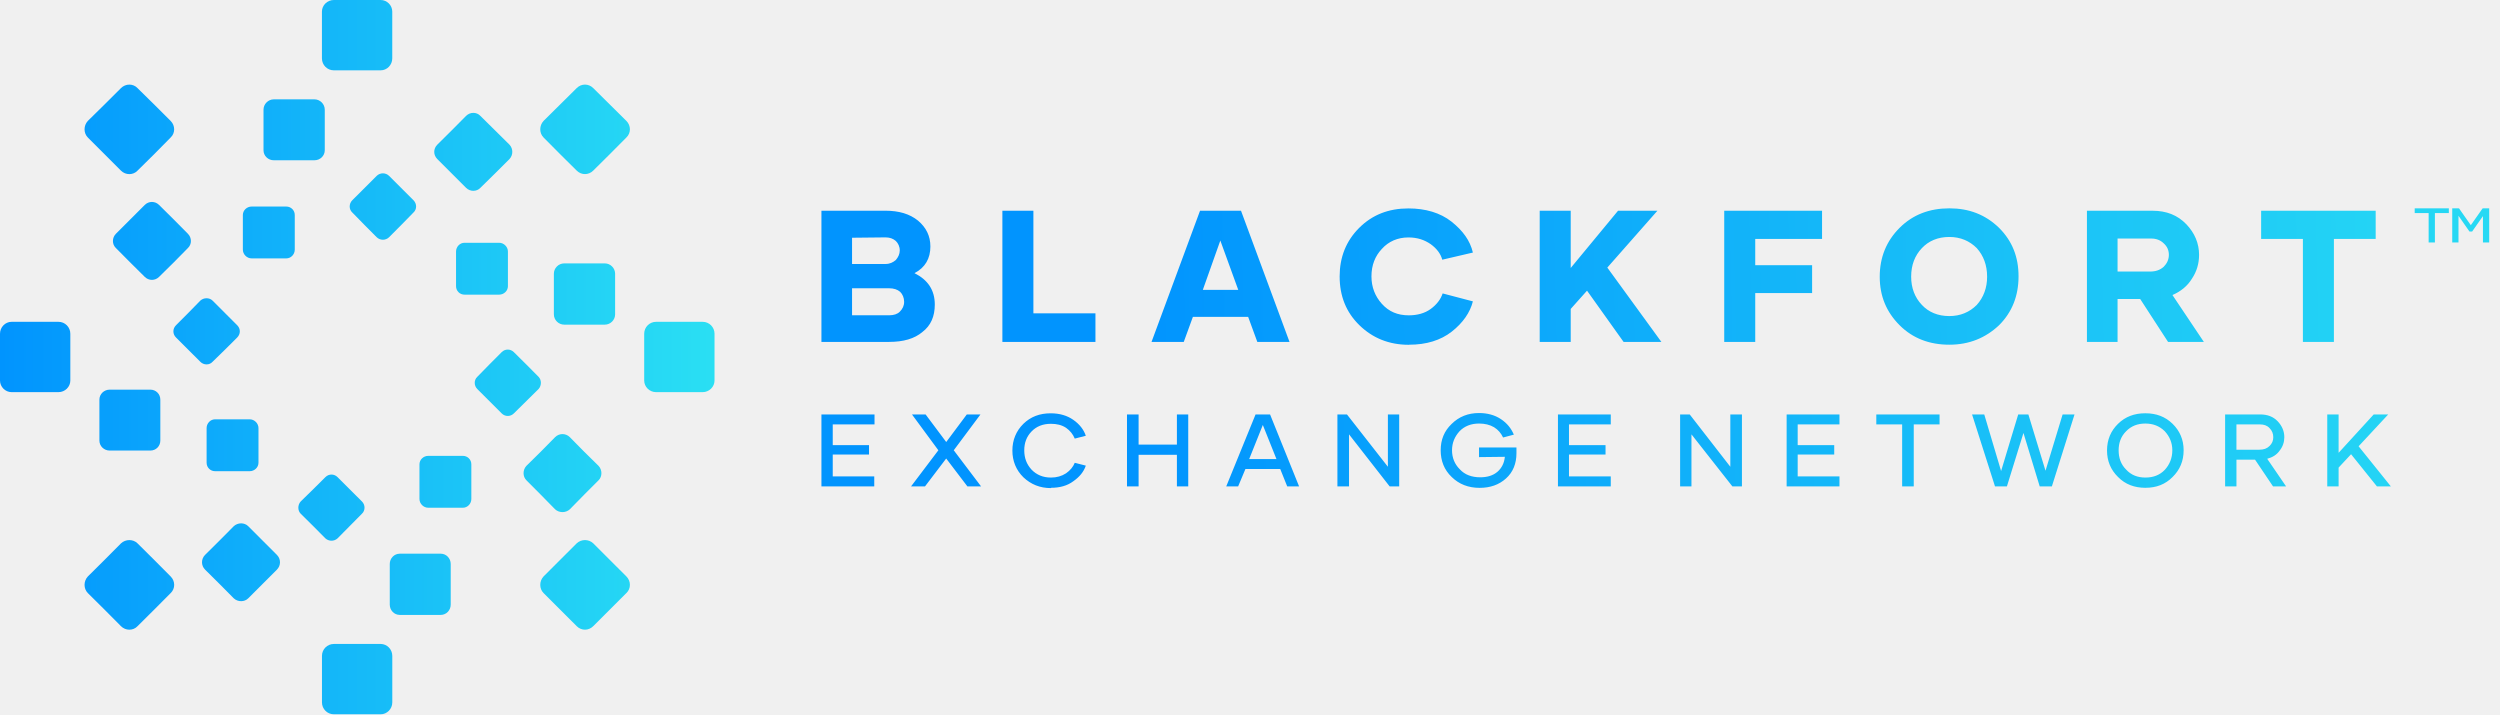
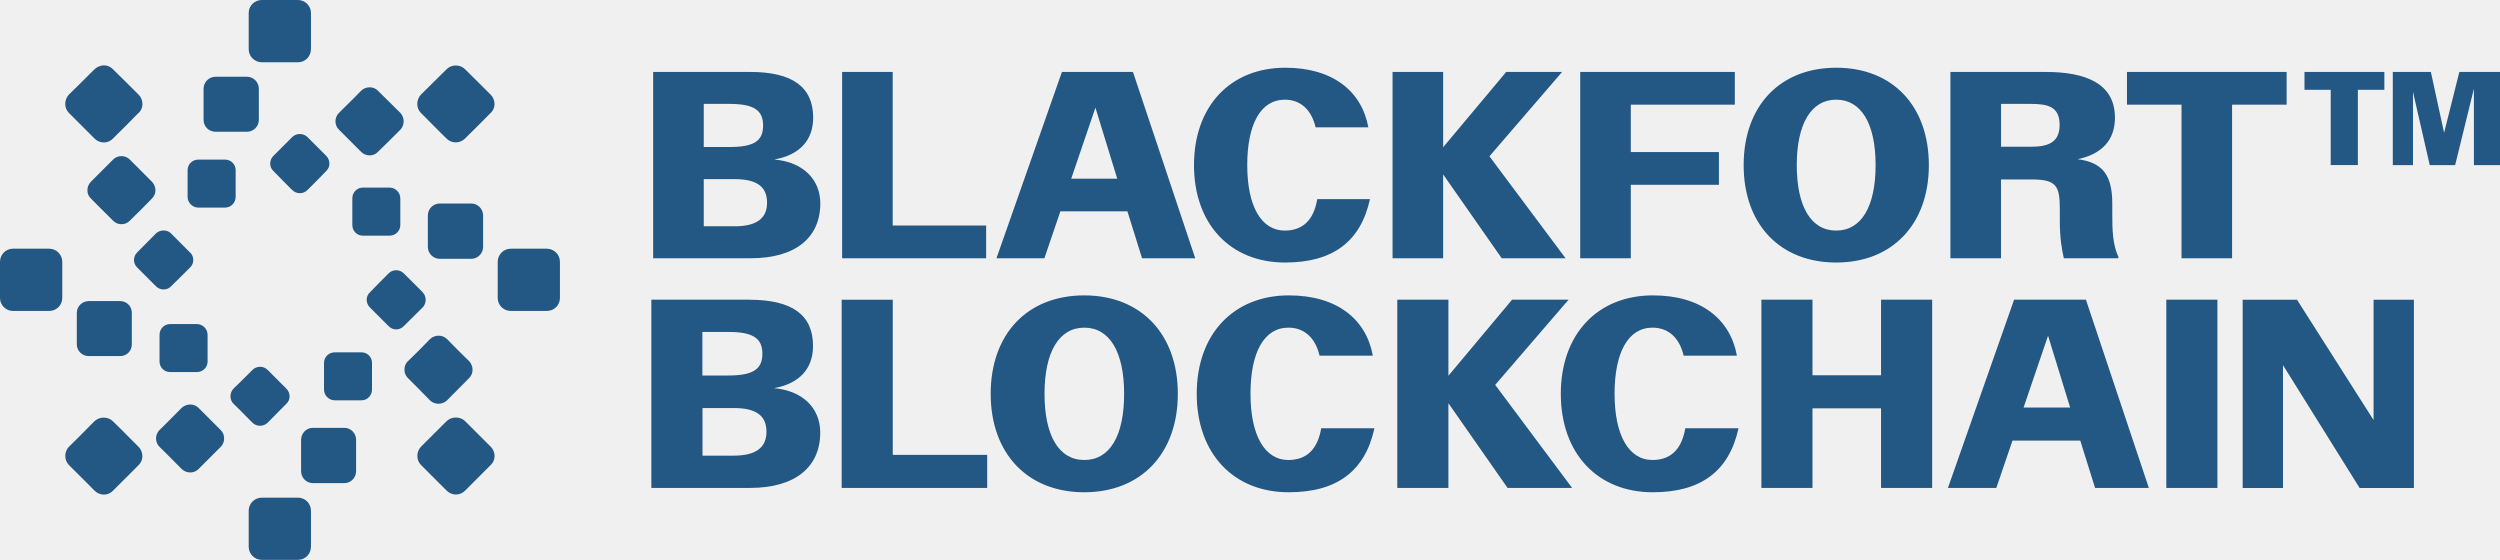
- <svg xmlns="http://www.w3.org/2000/svg" width="84" height="24" viewBox="0 0 84 24" fill="none">
-   <g clip-path="url(#clip0_11306_10528)">
-     <path d="M0.388 10.813C0.913 10.813 1.438 10.813 1.964 10.813C2.185 10.813 2.363 10.992 2.363 11.213C2.363 11.737 2.363 12.262 2.363 12.787C2.363 12.997 2.185 13.176 1.964 13.176C1.439 13.176 0.914 13.176 0.388 13.176C0.179 13.176 0 12.997 0 12.787C0 12.263 0 11.738 0 11.213C0 10.992 0.179 10.813 0.388 10.813ZM3.686 13.092C4.138 13.092 4.589 13.092 5.051 13.092C5.24 13.092 5.387 13.239 5.387 13.428C5.387 13.89 5.387 14.341 5.387 14.803C5.387 14.992 5.24 15.139 5.051 15.139C4.589 15.139 4.138 15.139 3.686 15.139C3.497 15.139 3.34 14.992 3.34 14.803C3.34 14.341 3.34 13.89 3.34 13.428C3.34 13.239 3.497 13.092 3.686 13.092ZM7.226 14.089C7.614 14.089 8.003 14.089 8.391 14.089C8.549 14.089 8.685 14.226 8.685 14.383C8.685 14.771 8.685 15.16 8.685 15.548C8.685 15.706 8.549 15.832 8.391 15.832C8.003 15.832 7.614 15.832 7.226 15.832C7.068 15.832 6.942 15.706 6.942 15.548C6.942 15.16 6.942 14.771 6.942 14.383C6.942 14.226 7.068 14.089 7.226 14.089ZM4.621 2.961C4.999 3.328 5.366 3.696 5.734 4.063C5.891 4.22 5.891 4.473 5.734 4.62C5.366 4.998 4.999 5.365 4.621 5.733C4.474 5.89 4.221 5.89 4.064 5.733C3.696 5.365 3.329 4.998 2.951 4.62C2.804 4.473 2.804 4.22 2.951 4.063C3.329 3.696 3.696 3.328 4.064 2.961C4.222 2.803 4.474 2.803 4.621 2.961ZM5.346 6.887C5.671 7.212 5.997 7.527 6.312 7.853C6.449 7.989 6.449 8.21 6.312 8.336C5.997 8.661 5.671 8.986 5.346 9.302C5.209 9.438 4.999 9.438 4.863 9.302C4.537 8.986 4.222 8.661 3.896 8.336C3.76 8.209 3.76 7.989 3.896 7.853C4.222 7.527 4.537 7.212 4.863 6.887C4.999 6.751 5.209 6.751 5.346 6.887ZM7.141 10.1C7.425 10.383 7.698 10.656 7.971 10.929C8.087 11.044 8.087 11.223 7.971 11.339C7.698 11.612 7.425 11.885 7.141 12.157C7.037 12.273 6.847 12.273 6.732 12.157C6.459 11.884 6.185 11.611 5.913 11.339C5.797 11.223 5.797 11.045 5.913 10.929C6.186 10.656 6.459 10.383 6.732 10.1C6.847 9.995 7.037 9.995 7.141 10.1ZM13.18 0.388C13.18 0.913 13.18 1.438 13.18 1.963C13.18 2.184 13.002 2.363 12.792 2.363C12.267 2.363 11.742 2.363 11.216 2.363C10.996 2.363 10.817 2.184 10.817 1.963C10.817 1.438 10.817 0.914 10.817 0.388C10.817 0.179 10.996 0 11.216 0C11.741 0 12.266 0 12.792 0C13.002 0 13.18 0.178 13.18 0.388ZM10.912 3.685C10.912 4.136 10.912 4.587 10.912 5.049C10.912 5.238 10.755 5.385 10.566 5.385C10.114 5.385 9.652 5.385 9.2 5.385C9.011 5.385 8.854 5.238 8.854 5.049C8.854 4.587 8.854 4.136 8.854 3.685C8.854 3.496 9.011 3.338 9.2 3.338C9.652 3.338 10.114 3.338 10.566 3.338C10.754 3.338 10.912 3.496 10.912 3.685ZM9.904 7.223C9.904 7.611 9.904 8 9.904 8.388C9.904 8.546 9.777 8.682 9.62 8.682C9.232 8.682 8.843 8.682 8.454 8.682C8.297 8.682 8.16 8.546 8.16 8.388C8.16 8 8.16 7.611 8.16 7.223C8.16 7.066 8.297 6.94 8.454 6.94C8.843 6.94 9.232 6.94 9.62 6.94C9.777 6.94 9.904 7.065 9.904 7.223ZM21.047 4.619C20.679 4.997 20.301 5.365 19.933 5.732C19.776 5.889 19.534 5.889 19.377 5.732C19.009 5.365 18.631 4.997 18.263 4.619C18.116 4.472 18.116 4.22 18.263 4.063C18.631 3.695 19.009 3.328 19.377 2.96C19.534 2.803 19.776 2.803 19.933 2.96C20.301 3.328 20.679 3.695 21.047 4.063C21.204 4.22 21.204 4.472 21.047 4.619ZM17.119 5.344C16.793 5.669 16.468 5.995 16.142 6.31C16.016 6.446 15.796 6.446 15.659 6.31C15.344 5.995 15.018 5.669 14.693 5.344C14.556 5.207 14.556 4.998 14.693 4.861C15.018 4.536 15.344 4.22 15.659 3.895C15.796 3.758 16.016 3.758 16.142 3.895C16.468 4.22 16.793 4.536 17.119 4.861C17.245 4.997 17.245 5.207 17.119 5.344ZM13.894 7.139C13.621 7.422 13.348 7.695 13.075 7.969C12.96 8.084 12.771 8.084 12.655 7.969C12.382 7.695 12.109 7.422 11.836 7.139C11.721 7.034 11.721 6.845 11.836 6.729C12.11 6.456 12.383 6.183 12.655 5.911C12.771 5.795 12.96 5.795 13.075 5.911C13.349 6.184 13.622 6.457 13.894 6.729C14.01 6.845 14.01 7.034 13.894 7.139ZM23.609 13.176C23.084 13.176 22.559 13.176 22.044 13.176C21.824 13.176 21.645 12.997 21.645 12.787C21.645 12.263 21.645 11.738 21.645 11.213C21.645 10.992 21.824 10.813 22.044 10.813C22.559 10.813 23.084 10.813 23.609 10.813C23.83 10.813 24.008 10.992 24.008 11.213C24.008 11.737 24.008 12.262 24.008 12.787C24.008 12.997 23.83 13.176 23.609 13.176ZM20.322 10.908C19.87 10.908 19.408 10.908 18.956 10.908C18.767 10.908 18.61 10.751 18.61 10.562C18.61 10.11 18.61 9.648 18.61 9.197C18.61 9.008 18.767 8.85 18.956 8.85C19.408 8.85 19.87 8.85 20.322 8.85C20.511 8.85 20.668 9.008 20.668 9.197C20.668 9.648 20.668 10.11 20.668 10.562C20.669 10.751 20.511 10.908 20.322 10.908ZM16.772 9.9C16.384 9.9 15.995 9.9 15.607 9.9C15.449 9.9 15.323 9.774 15.323 9.617C15.323 9.228 15.323 8.84 15.323 8.451C15.323 8.294 15.449 8.157 15.607 8.157C15.995 8.157 16.384 8.157 16.772 8.157C16.93 8.157 17.066 8.294 17.066 8.451C17.066 8.84 17.066 9.228 17.066 9.617C17.066 9.774 16.93 9.9 16.772 9.9ZM19.377 21.039C19.009 20.671 18.631 20.294 18.263 19.926C18.116 19.779 18.116 19.527 18.263 19.369C18.631 19.002 19.009 18.624 19.377 18.256C19.534 18.11 19.776 18.11 19.933 18.256C20.301 18.624 20.679 19.002 21.047 19.369C21.204 19.527 21.204 19.779 21.047 19.926C20.679 20.294 20.301 20.671 19.933 21.039C19.776 21.197 19.534 21.197 19.377 21.039ZM18.652 17.113C18.337 16.787 18.011 16.462 17.686 16.136C17.56 16.01 17.56 15.79 17.686 15.654C18.011 15.338 18.337 15.013 18.652 14.688C18.789 14.551 19.009 14.551 19.146 14.688C19.461 15.013 19.787 15.338 20.113 15.654C20.239 15.79 20.239 16.011 20.113 16.136C19.787 16.462 19.461 16.787 19.146 17.113C19.009 17.238 18.789 17.238 18.652 17.113ZM16.856 13.89C16.583 13.617 16.31 13.344 16.037 13.071C15.922 12.956 15.922 12.767 16.037 12.661C16.31 12.378 16.583 12.105 16.856 11.832C16.971 11.717 17.15 11.717 17.266 11.832C17.539 12.105 17.822 12.378 18.096 12.661C18.2 12.766 18.2 12.955 18.096 13.071C17.822 13.344 17.539 13.617 17.266 13.89C17.15 14.005 16.972 14.005 16.856 13.89ZM10.818 23.601C10.818 23.076 10.818 22.551 10.818 22.037C10.818 21.816 10.996 21.637 11.217 21.637C11.742 21.637 12.267 21.637 12.792 21.637C13.002 21.637 13.181 21.816 13.181 22.037C13.181 22.551 13.181 23.076 13.181 23.601C13.181 23.821 13.002 24 12.792 24C12.267 24 11.742 24 11.217 24C10.996 24 10.818 23.821 10.818 23.601ZM13.096 20.315C13.096 19.863 13.096 19.402 13.096 18.95C13.096 18.761 13.243 18.604 13.432 18.604C13.894 18.604 14.346 18.604 14.808 18.604C14.997 18.604 15.144 18.761 15.144 18.95C15.144 19.402 15.144 19.863 15.144 20.315C15.144 20.504 14.997 20.661 14.808 20.661C14.346 20.661 13.894 20.661 13.432 20.661C13.243 20.661 13.096 20.504 13.096 20.315ZM14.094 16.766C14.094 16.378 14.094 15.989 14.094 15.601C14.094 15.443 14.23 15.317 14.388 15.317C14.776 15.317 15.165 15.317 15.554 15.317C15.711 15.317 15.837 15.443 15.837 15.601C15.837 15.989 15.837 16.378 15.837 16.766C15.837 16.923 15.711 17.06 15.554 17.06C15.165 17.06 14.776 17.06 14.388 17.06C14.23 17.06 14.094 16.924 14.094 16.766ZM2.951 19.37C3.329 19.002 3.697 18.625 4.065 18.257C4.222 18.11 4.474 18.11 4.621 18.257C4.999 18.625 5.367 19.002 5.735 19.37C5.892 19.527 5.892 19.779 5.735 19.927C5.367 20.294 4.999 20.672 4.621 21.04C4.474 21.197 4.222 21.197 4.065 21.04C3.697 20.672 3.329 20.294 2.951 19.927C2.804 19.779 2.804 19.527 2.951 19.37ZM6.89 18.645C7.215 18.33 7.53 18.005 7.856 17.679C7.993 17.553 8.213 17.553 8.339 17.679C8.665 18.005 8.99 18.33 9.305 18.645C9.442 18.782 9.442 19.002 9.305 19.139C8.99 19.454 8.665 19.779 8.339 20.105C8.213 20.231 7.993 20.231 7.856 20.105C7.53 19.779 7.215 19.454 6.89 19.139C6.753 19.002 6.753 18.782 6.89 18.645ZM10.103 16.85C10.386 16.577 10.66 16.304 10.933 16.032C11.048 15.916 11.227 15.916 11.342 16.032C11.616 16.305 11.889 16.578 12.162 16.85C12.277 16.965 12.277 17.154 12.162 17.26C11.888 17.533 11.615 17.816 11.342 18.089C11.227 18.194 11.049 18.194 10.933 18.089C10.66 17.816 10.386 17.533 10.103 17.26C9.998 17.155 9.998 16.965 10.103 16.85Z" fill="url(#paint0_linear_11306_10528)" />
-     <path fill-rule="evenodd" clip-rule="evenodd" d="M30.727 9.178C31.087 8.991 31.261 8.684 31.261 8.283C31.261 7.922 31.114 7.641 30.847 7.414C30.566 7.187 30.205 7.08 29.751 7.08H27.6V11.488H29.872C30.353 11.488 30.727 11.381 30.994 11.154C31.275 10.94 31.409 10.633 31.409 10.233C31.409 9.752 31.181 9.405 30.727 9.178ZM29.751 7.976C29.898 7.976 30.005 8.016 30.099 8.096C30.179 8.176 30.232 8.283 30.232 8.416C30.232 8.536 30.179 8.643 30.099 8.737C30.005 8.816 29.899 8.87 29.751 8.87H28.629V7.988L29.751 7.976ZM29.872 10.594H28.629V9.686H29.872C30.032 9.686 30.152 9.726 30.246 9.806C30.326 9.886 30.379 10.006 30.379 10.14C30.379 10.274 30.326 10.381 30.232 10.474C30.152 10.554 30.032 10.594 29.872 10.594ZM34.722 10.527V7.081H33.68V11.489H36.807V10.527H34.722ZM42.246 11.489H43.328L41.698 7.081H40.321L38.691 11.489H39.774L40.081 10.647H41.938L42.246 11.489ZM40.415 9.739L41.003 8.082L41.605 9.739H40.415ZM47.35 11.582C47.925 11.582 48.406 11.435 48.78 11.142C49.154 10.848 49.395 10.5 49.489 10.126L48.473 9.859C48.406 10.06 48.273 10.233 48.072 10.381C47.872 10.527 47.617 10.595 47.337 10.595C46.963 10.595 46.669 10.474 46.429 10.207C46.202 9.954 46.081 9.647 46.081 9.286C46.081 8.912 46.202 8.605 46.429 8.365C46.656 8.111 46.963 7.978 47.324 7.978C47.618 7.978 47.859 8.057 48.073 8.205C48.273 8.351 48.407 8.525 48.46 8.726L49.489 8.486C49.395 8.085 49.154 7.751 48.767 7.444C48.393 7.15 47.898 7.003 47.324 7.003C46.656 7.003 46.108 7.217 45.667 7.658C45.226 8.098 45.012 8.647 45.012 9.287C45.012 9.942 45.226 10.49 45.68 10.931C46.121 11.358 46.669 11.585 47.337 11.585H47.35V11.582ZM54.553 11.489H55.823L54.006 8.991L55.689 7.081H54.366L52.776 9.004V7.081H51.734V11.489H52.776V10.38L53.324 9.766L54.553 11.489ZM61.221 8.029V7.081H57.934V11.489H58.976V9.846H60.887V8.91H58.976V8.029H61.221ZM65.498 11.582C66.165 11.582 66.713 11.355 67.168 10.928C67.609 10.487 67.823 9.939 67.823 9.284C67.823 8.63 67.609 8.095 67.168 7.655C66.713 7.214 66.165 7 65.498 7C64.829 7 64.268 7.214 63.827 7.655C63.386 8.095 63.159 8.643 63.159 9.298C63.159 9.953 63.386 10.487 63.827 10.928C64.269 11.369 64.829 11.582 65.498 11.582ZM65.498 10.62C65.11 10.62 64.802 10.487 64.576 10.246C64.335 9.993 64.215 9.672 64.215 9.298C64.215 8.911 64.335 8.59 64.576 8.336C64.803 8.096 65.11 7.962 65.498 7.962C65.871 7.962 66.179 8.096 66.419 8.336C66.647 8.59 66.767 8.911 66.767 9.298C66.767 9.672 66.647 9.993 66.419 10.246C66.179 10.487 65.871 10.62 65.498 10.62ZM72.847 11.489H74.05L72.994 9.913C73.275 9.793 73.502 9.606 73.648 9.365C73.809 9.125 73.889 8.857 73.889 8.564C73.889 8.177 73.742 7.83 73.462 7.536C73.168 7.229 72.793 7.081 72.326 7.081H70.121V11.49H71.15V10.047H71.911L72.847 11.489ZM71.15 8.015H72.286C72.447 8.015 72.593 8.069 72.7 8.176C72.821 8.283 72.874 8.416 72.874 8.563C72.874 8.723 72.807 8.857 72.7 8.964C72.58 9.071 72.433 9.124 72.246 9.124H71.15V8.015ZM79.823 7.081H75.974V8.029H77.377V11.489H78.419V8.029H79.823V7.081ZM29.384 14.26V13.925H27.6V16.343H29.375V16.008H27.98V15.272H29.199V14.957H27.98V14.26H29.384ZM32.963 16.342L32.046 15.129L32.944 13.925H32.485L31.793 14.852L31.1 13.925H30.642L31.529 15.129L30.612 16.342H31.081L31.792 15.406L32.504 16.342H32.963ZM35.313 16.39C35.605 16.39 35.859 16.323 36.063 16.17C36.268 16.027 36.414 15.855 36.483 15.645L36.112 15.55C36.054 15.693 35.956 15.807 35.819 15.903C35.673 15.998 35.508 16.046 35.312 16.046C35.039 16.046 34.825 15.951 34.659 15.779C34.493 15.597 34.415 15.387 34.415 15.129C34.415 14.881 34.493 14.67 34.659 14.498C34.825 14.326 35.039 14.24 35.312 14.24C35.507 14.24 35.673 14.279 35.819 14.374C35.956 14.47 36.053 14.594 36.112 14.737L36.483 14.642C36.414 14.432 36.268 14.25 36.063 14.107C35.858 13.963 35.605 13.887 35.303 13.887C34.932 13.887 34.63 14.002 34.386 14.24C34.143 14.479 34.016 14.785 34.016 15.139C34.016 15.492 34.143 15.798 34.386 16.037C34.64 16.276 34.942 16.4 35.313 16.4V16.39ZM39.544 13.925V14.938H38.257V13.925H37.867V16.343H38.257V15.282H39.544V16.343H39.925V13.925H39.544ZM43.25 16.342H43.649L42.674 13.925H42.187L41.202 16.342H41.602L41.846 15.759H43.016L43.25 16.342ZM41.972 15.425L42.431 14.279L42.889 15.425H41.972ZM46.633 13.925V15.683L45.258 13.925H44.937V16.343H45.327V14.594L46.692 16.343H47.013V13.925H46.633ZM50.953 15.034H49.695V15.359L50.563 15.349C50.543 15.559 50.456 15.732 50.309 15.856C50.163 15.98 49.968 16.037 49.734 16.037C49.451 16.037 49.217 15.951 49.051 15.77C48.876 15.598 48.788 15.378 48.788 15.13C48.788 14.881 48.876 14.671 49.041 14.489C49.207 14.317 49.432 14.231 49.695 14.231C49.89 14.231 50.056 14.27 50.202 14.356C50.339 14.442 50.436 14.556 50.504 14.7L50.865 14.604C50.777 14.394 50.641 14.222 50.426 14.079C50.221 13.945 49.978 13.878 49.695 13.878C49.324 13.878 49.022 14.002 48.778 14.241C48.525 14.48 48.407 14.777 48.407 15.13C48.407 15.483 48.525 15.789 48.778 16.028C49.022 16.267 49.334 16.392 49.715 16.392C50.075 16.392 50.368 16.287 50.602 16.076C50.836 15.866 50.953 15.579 50.953 15.226V15.034ZM54.122 14.26V13.925H52.347V16.343H54.122V16.008H52.718V15.272H53.946V14.957H52.718V14.26H54.122ZM58.139 13.925V15.683L56.774 13.925H56.452V16.343H56.833V14.594L58.208 16.343H58.529V13.925H58.139ZM61.806 14.26V13.925H60.031V16.343H61.806V16.008H60.402V15.272H61.63V14.957H60.402V14.26H61.806ZM65.169 13.925H63.044V14.26H63.912V16.343H64.302V14.26H65.169V13.925ZM69.304 13.925L68.729 15.817L68.153 13.925H67.812L67.237 15.827L66.671 13.925H66.261L67.032 16.343H67.432L67.988 14.547L68.534 16.343H68.943L69.704 13.925H69.304ZM72.083 16.39C72.454 16.39 72.755 16.275 72.999 16.027C73.243 15.788 73.37 15.492 73.37 15.129C73.37 14.775 73.243 14.479 72.999 14.24C72.755 14.001 72.453 13.886 72.083 13.886C71.712 13.886 71.41 14.001 71.166 14.24C70.922 14.479 70.796 14.775 70.796 15.138C70.796 15.492 70.922 15.788 71.166 16.027C71.41 16.276 71.722 16.39 72.083 16.39ZM72.083 16.046C71.82 16.046 71.605 15.96 71.439 15.779C71.264 15.607 71.186 15.387 71.186 15.129C71.186 14.881 71.264 14.661 71.439 14.489C71.605 14.317 71.82 14.231 72.083 14.231C72.346 14.231 72.561 14.317 72.736 14.489C72.902 14.67 72.99 14.881 72.99 15.129C72.99 15.387 72.902 15.607 72.736 15.788C72.57 15.96 72.356 16.046 72.083 16.046ZM76.373 16.342H76.812L76.178 15.415C76.353 15.368 76.499 15.282 76.597 15.139C76.704 15.005 76.753 14.852 76.753 14.689C76.753 14.488 76.675 14.307 76.529 14.154C76.383 14.001 76.188 13.925 75.944 13.925H74.764V16.342H75.145V15.444H75.769L76.373 16.342ZM75.144 14.26H75.934C76.071 14.26 76.178 14.298 76.256 14.384C76.343 14.47 76.382 14.575 76.382 14.69C76.382 14.805 76.343 14.9 76.256 14.986C76.168 15.072 76.061 15.11 75.914 15.11H75.144L75.144 14.26ZM79.864 16.342H80.332L79.249 14.995L80.244 13.925H79.757L78.577 15.215V13.925H78.196V16.342H78.577V15.712L78.996 15.262L79.864 16.342ZM81.134 7H82.281V7.159H81.813V8.146H81.602V7.159H81.134V7ZM82.395 7L82.605 7V7.002L82.624 7.002L82.896 7.39L83.02 7.566L83.143 7.39L83.415 7.002L83.427 7.001V7L83.539 7L83.541 7L83.541 7L83.637 7V7.159V8.146H83.427L83.427 7.261L83.323 7.41L83.223 7.552L83.064 7.78H82.975L82.816 7.553L82.717 7.41L82.606 7.251L82.605 7.251V8.146H82.395L82.395 7.159V7Z" fill="url(#paint1_linear_11306_10528)" />
-   </g>
-   <defs>
-     <linearGradient id="paint0_linear_11306_10528" x1="-7.7895e-05" y1="12" x2="24.008" y2="12" gradientUnits="userSpaceOnUse">
-       <stop stop-color="#0194FE" />
-       <stop offset="1" stop-color="#2ADFF3" />
-     </linearGradient>
-     <linearGradient id="paint1_linear_11306_10528" x1="38.226" y1="13.13" x2="87.435" y2="12.053" gradientUnits="userSpaceOnUse">
-       <stop stop-color="#0194FE" />
-       <stop offset="1" stop-color="#2ADFF3" />
-     </linearGradient>
-     <clipPath id="clip0_11306_10528">
-       <rect width="84" height="24" fill="white" />
-     </clipPath>
-   </defs>
+ <svg xmlns="http://www.w3.org/2000/svg" data-name="Layer 2" viewBox="0 0 385.01 86.23">
+   <path d="M341.49 46.15h-7.87v28.99h7.87V46.15Zm-229.34 4.97c3.77 0 5.26.95 5.26 3.35s-1.45 3.36-5.26 3.36h-3.98v-6.71h3.98Zm-3.97 11.72h4.85c3.4 0 5.01 1.16 5.01 3.64s-1.66 3.69-5.05 3.69h-4.8v-7.33Zm7.21-16.69h-15.08v28.99h15.24c6.83 0 10.77-3.15 10.77-8.53 0-3.81-2.78-6.46-7.12-6.83 3.89-.7 6.01-2.98 6.01-6.5 0-4.8-3.23-7.12-9.81-7.12m2.73-14.96c0 2.46-1.64 3.65-5 3.65h-4.75v-7.26h4.79c3.36 0 4.96 1.15 4.96 3.61m-.61-11.88c0 2.42-1.43 3.32-5.2 3.32h-3.94V16h3.94c3.73 0 5.2.94 5.2 3.32m1.76 5.24c3.85-.7 5.95-2.95 5.95-6.43 0-4.75-3.2-7.05-9.72-7.05h-14.92v28.69h15.08c6.76 0 10.66-3.12 10.66-8.44 0-3.77-2.75-6.39-7.05-6.76m10.41 15.2h22.18v-5.04h-14.39V11.08h-7.79v28.69Zm-.06 35.37h22.4v-5.09h-14.54V46.16h-7.87v28.99Zm31.23-14.49c0-6.46 2.24-10.19 6.13-10.19s6.13 3.73 6.13 10.19-2.19 10.19-6.13 10.19-6.13-3.77-6.13-10.19m-8.29 0c0 9.19 5.67 15.16 14.41 15.16s14.41-5.97 14.41-15.16-5.67-15.16-14.41-15.16-14.41 5.92-14.41 15.16m19.49-33.13h-7.09l3.73-10.94 3.36 10.94Zm12.01 12.25-9.59-28.69h-10.94l-10.08 28.69h7.38l2.46-7.22h10.33l2.25 7.22h8.2Zm8.01-14.34c0-6.35 2.09-10.08 5.78-10.08 2.5 0 4.14 1.64 4.75 4.26h8.12c-1.03-5.61-5.53-9.18-12.79-9.18-8.44 0-14.06 5.9-14.06 15s5.62 15 14.02 15c7.34 0 11.64-3.2 13.08-9.76h-8.12c-.53 3.2-2.21 4.84-5 4.84-3.61 0-5.78-3.73-5.78-10.08m.5 35.22c0-6.42 2.11-10.19 5.84-10.19 2.53 0 4.18 1.66 4.8 4.31h8.2c-1.03-5.67-5.59-9.28-12.92-9.28-8.53 0-14.2 5.96-14.2 15.16s5.67 15.16 14.16 15.16c7.41 0 11.76-3.23 13.21-9.86h-8.2c-.54 3.23-2.24 4.89-5.05 4.89-3.64 0-5.84-3.77-5.84-10.19m48.52-20.88-11.72-15.7 11.19-12.99h-8.61l-9.71 11.6v-11.6h-7.79v28.69h7.79V26.86l9.02 12.91h9.84Zm-10.84 19.51 11.31-13.13h-8.7l-9.81 11.72V46.15h-7.87v28.99h7.87V62.09l9.11 13.05h9.94l-11.84-15.86Zm20.88-43.16h16.03v-5.04h-23.81v28.69h7.79V28.46h13.57v-5.04h-13.57v-7.3Zm-2.49 44.53c0-6.42 2.11-10.19 5.84-10.19 2.53 0 4.18 1.66 4.8 4.31h8.2c-1.03-5.67-5.59-9.28-12.92-9.28-8.53 0-14.2 5.96-14.2 15.16s5.67 15.16 14.16 15.16c7.41 0 11.76-3.23 13.21-9.86h-8.2c-.54 3.23-2.24 4.89-5.05 4.89-3.64 0-5.84-3.77-5.84-10.19m40.2-35.22c0 6.35-2.17 10.08-6.07 10.08s-6.07-3.73-6.07-10.08 2.21-10.08 6.07-10.08 6.07 3.69 6.07 10.08m8.2 0c0-9.14-5.61-15-14.26-15s-14.26 5.86-14.26 15 5.62 15 14.26 15 14.26-5.9 14.26-15m-7.36 49.71h7.87V46.15h-7.87v11.64h-10.56V46.15h-7.87v28.99h7.87V62.88h10.56v12.26Zm21.95-12.38 3.77-11.06 3.4 11.06h-7.16Zm-1.46-16.61-10.19 28.99h7.45l2.49-7.29h10.44l2.28 7.29h8.28l-9.69-28.99h-11.06Zm7.01-26.91c0 2.71-1.76 3.36-4.47 3.36h-4.55V16h4.59c2.67 0 4.43.45 4.43 3.24m.65 20.53h8.4v-.21c-.9-1.93-.94-4.22-.94-6.6v-1.6c0-4.26-1.39-6.35-5.33-6.84 3.69-.78 5.74-2.91 5.74-6.39 0-5.33-4.59-7.05-10.66-7.05h-14.68v28.69h7.79V27.64H313c3.77 0 4.22 1.11 4.22 4.59v1.72c0 2.87.33 4.51.62 5.82m25.91-23.65h8.4v-5.04h-24.59v5.04h8.4v23.65h7.79V16.12Zm21.8 48.59-11.8-18.55h-8.37v28.99h6.21V56.23l11.8 18.92h8.36V46.16h-6.21v18.55Zm-2.44-50.88h4.09v-2.75h-12.3v2.75h4.04v11.59h4.18V13.83Zm21.9 11.6V11.08h-6.26l-2.35 9.37-2.04-9.37h-5.86v14.35h3.11V14.15l2.58 11.28h3.91l2.89-11.77v11.77h4.04ZM62.78 55.64c-.67.73-.66 1.88.02 2.56 1.15 1.15 2.3 2.3 3.44 3.48.36.33.82.5 1.28.5s.95-.17 1.32-.52c1.08-1.11 2.18-2.22 3.3-3.33l.12-.12c.68-.68.69-1.83 0-2.58-1.15-1.11-2.3-2.26-3.41-3.41-.7-.7-1.91-.7-2.62 0-1.11 1.15-2.26 2.3-3.41 3.41l-.02.03Zm4.95-15.78h4.83c1.01 0 1.84-.82 1.84-1.84v-4.84c0-1.01-.82-1.84-1.84-1.84h-4.83c-1.01 0-1.84.82-1.84 1.84v4.84c0 1.01.82 1.84 1.84 1.84M48.17 74.4h4.87c.99 0 1.8-.82 1.8-1.84v-4.83c0-1.01-.81-1.84-1.8-1.84h-4.87c-.99 0-1.8.83-1.8 1.84v4.83c0 1.01.81 1.84 1.8 1.84m-9.87 4.26v5.54c0 1.12.91 2.02 2.02 2.02h5.58c1.1 0 1.99-.91 1.99-2.02v-5.54c0-1.12-.89-2.02-1.99-2.02h-5.58c-1.12 0-2.02.91-2.02 2.02m-2.37-18.78c-.59.65-.58 1.7.03 2.3.67.64 1.32 1.3 1.96 1.95l.99 1c.32.29.72.44 1.13.44s.83-.15 1.17-.46c.47-.47.95-.96 1.42-1.44.49-.5.98-1.01 1.46-1.48.32-.29.5-.69.51-1.12 0-.45-.17-.89-.49-1.21l-2.9-2.9c-.62-.63-1.69-.63-2.32 0l-.16.16c-.91.91-1.82 1.82-2.77 2.73l-.03.03Zm-11.36 6.34c-.35.35-.54.81-.54 1.3s.19.96.55 1.31c.77.74 1.52 1.51 2.28 2.27l1.15 1.16c.36.33.82.5 1.28.5s.93-.17 1.27-.51l3.42-3.42c.35-.35.54-.81.54-1.31 0-.49-.19-.96-.54-1.3l-3.42-3.42c-.66-.66-1.84-.68-2.57 0l-1.13 1.14c-.76.77-1.51 1.53-2.28 2.27Zm5.75-8.92c.91 0 1.65-.72 1.65-1.61v-4.13c0-.9-.76-1.65-1.65-1.65h-4.13c-.89 0-1.62.74-1.62 1.65v4.13c0 .89.73 1.61 1.62 1.61h4.13ZM9.59 45.9v-5.58c0-1.12-.91-2.02-2.02-2.02H1.99c-1.1 0-1.99.91-1.99 2.02v5.58c0 1.08.91 1.99 1.99 1.99h5.58c1.12 0 2.02-.89 2.02-1.99m1.02 22.9c-.75.8-.74 2.07.02 2.83.89.87 1.77 1.75 2.64 2.63l1.3 1.31c.38.38.9.6 1.43.6h.03c.53 0 1.02-.23 1.36-.59.9-.88 1.79-1.78 2.68-2.67l1.25-1.26c.39-.36.6-.85.61-1.38 0-.54-.21-1.08-.6-1.47l-1.24-1.24c-.89-.9-1.79-1.81-2.71-2.69-.73-.73-2.04-.75-2.83 0l-1.32 1.33c-.86.87-1.73 1.75-2.62 2.61l-.02.02Zm9.69-15.76v-4.87c0-1.01-.79-1.8-1.8-1.8h-4.83c-1.01 0-1.84.81-1.84 1.8v4.87c0 .99.82 1.8 1.84 1.8h4.83c1.01 0 1.8-.79 1.8-1.8m1.04-35.63c.38-.36.59-.85.6-1.37 0-.54-.21-1.08-.6-1.47-1.3-1.3-2.61-2.61-3.93-3.89-.73-.79-2-.87-2.93.06-1.27 1.27-2.55 2.55-3.88 3.84-.74.8-.74 2.06.02 2.82l3.94 3.94c.38.38.9.6 1.43.6h.03a1.92 1.92 0 0 0 1.36-.59c1.34-1.3 2.64-2.61 3.94-3.95m2.07 13.17c.34-.32.54-.76.55-1.24 0-.5-.19-.98-.53-1.33-.75-.77-1.51-1.52-2.27-2.28l-1.15-1.15c-.7-.7-1.87-.7-2.57 0L14 27.99c-.35.35-.55.84-.54 1.34 0 .49.21.93.54 1.24l1.15 1.16c.76.76 1.51 1.52 2.27 2.26.36.36.83.54 1.29.54s.92-.18 1.28-.54c1.15-1.12 2.31-2.27 3.42-3.42m5.86 8.32-2.93-2.94c-.58-.59-1.64-.63-2.32 0-.93.96-1.86 1.89-2.79 2.82l-.11.11c-.65.65-.65 1.66 0 2.31l2.9 2.9c.31.31.73.49 1.17.49h.04c.44-.01.84-.19 1.1-.48 1.01-.97 1.98-1.94 2.95-2.91.65-.65.65-1.66 0-2.31m5.39-14.3h-4.13c-.91 0-1.65.72-1.65 1.61v4.13c0 .9.76 1.65 1.65 1.65h4.13c.89 0 1.62-.74 1.62-1.65v-4.13c0-.89-.73-1.61-1.62-1.61m3.35-12.76h-4.83c-1.01 0-1.84.83-1.84 1.84v4.83c0 .99.82 1.8 1.84 1.8h4.83c1.01 0 1.84-.81 1.84-1.8v-4.83c0-1.01-.82-1.84-1.84-1.84m9.87-4.26V1.99C47.89.91 46.98 0 45.9 0h-5.58C39.2 0 38.3.89 38.3 1.99v5.58c0 1.12.91 2.02 2.02 2.02h5.58c1.1 0 1.99-.91 1.99-2.02m2.35 18.76c.31-.29.48-.68.49-1.11a1.7 1.7 0 0 0-.48-1.21l-2.9-2.9c-.63-.63-1.72-.63-2.35 0l-2.9 2.9c-.32.32-.5.76-.49 1.21.01.44.19.84.48 1.1.93.97 1.87 1.9 2.8 2.84l.11.1c.31.31.73.49 1.18.49s.86-.17 1.23-.54c.95-.95 1.89-1.89 2.84-2.88m5.43 27.93h-4.13c-.91 0-1.65.72-1.65 1.61V60c0 .9.76 1.65 1.65 1.65h4.13c.89 0 1.61-.74 1.61-1.65v-4.13c0-.89-.73-1.61-1.61-1.61m.19-17.97H60c.91 0 1.65-.73 1.65-1.62v-4.13c0-.89-.76-1.65-1.65-1.65h-4.13c-.89 0-1.61.74-1.61 1.65v4.13c0 .89.72 1.62 1.61 1.62m5.81-16.34c.65-.71.65-1.83-.02-2.56-.57-.57-1.14-1.13-1.72-1.7-.58-.57-1.16-1.14-1.73-1.71-.65-.71-1.89-.72-2.6 0-.72.75-1.47 1.49-2.21 2.22l-1.2 1.19a1.81 1.81 0 0 0 0 2.58l3.42 3.42c.35.35.82.54 1.3.54h.04c.49 0 .93-.21 1.23-.53 1.08-1.04 2.15-2.11 3.22-3.18l.26-.26Zm3.44 25.08c-.65-.67-1.31-1.33-1.97-1.97l-.98-.97c-.63-.63-1.69-.63-2.31 0-.97.97-1.94 1.94-2.88 2.92-.32.29-.5.69-.51 1.12-.01.45.17.89.49 1.21l2.9 2.9c.32.32.74.49 1.15.49s.83-.16 1.16-.49c.49-.49.99-.99 1.49-1.48.49-.47.97-.95 1.46-1.44.58-.64.58-1.69-.02-2.29m10.46-27.62c.38-.36.59-.85.6-1.37 0-.54-.21-1.08-.6-1.47-.67-.67-1.34-1.33-2.01-2-.65-.64-1.29-1.27-1.93-1.91-.77-.77-2.07-.77-2.84 0-.62.62-1.26 1.25-1.89 1.87-.69.68-1.37 1.35-2.07 2.05-.75.8-.74 2.07 0 2.81.88.9 1.77 1.79 2.66 2.67l1.29 1.28c.4.4.9.59 1.42.59s1.02-.2 1.42-.59l1.29-1.28c.89-.88 1.78-1.76 2.65-2.66m.01 54.23c.38-.36.6-.84.61-1.37 0-.54-.21-1.08-.6-1.47l-3.96-3.95c-.77-.72-2.03-.73-2.82.01l-3.96 3.95c-.75.8-.74 2.07.02 2.82l3.94 3.94c.4.4.91.6 1.42.6s1.02-.2 1.42-.6l3.93-3.94ZM86.23 45.9v-5.58c0-1.12-.91-2.02-2.02-2.02h-5.54c-1.12 0-2.02.91-2.02 2.02v5.58c0 1.1.91 1.99 2.02 1.99h5.54c1.12 0 2.02-.89 2.02-1.99" data-name="Ebene 1" style="fill:#235784" />
</svg>
